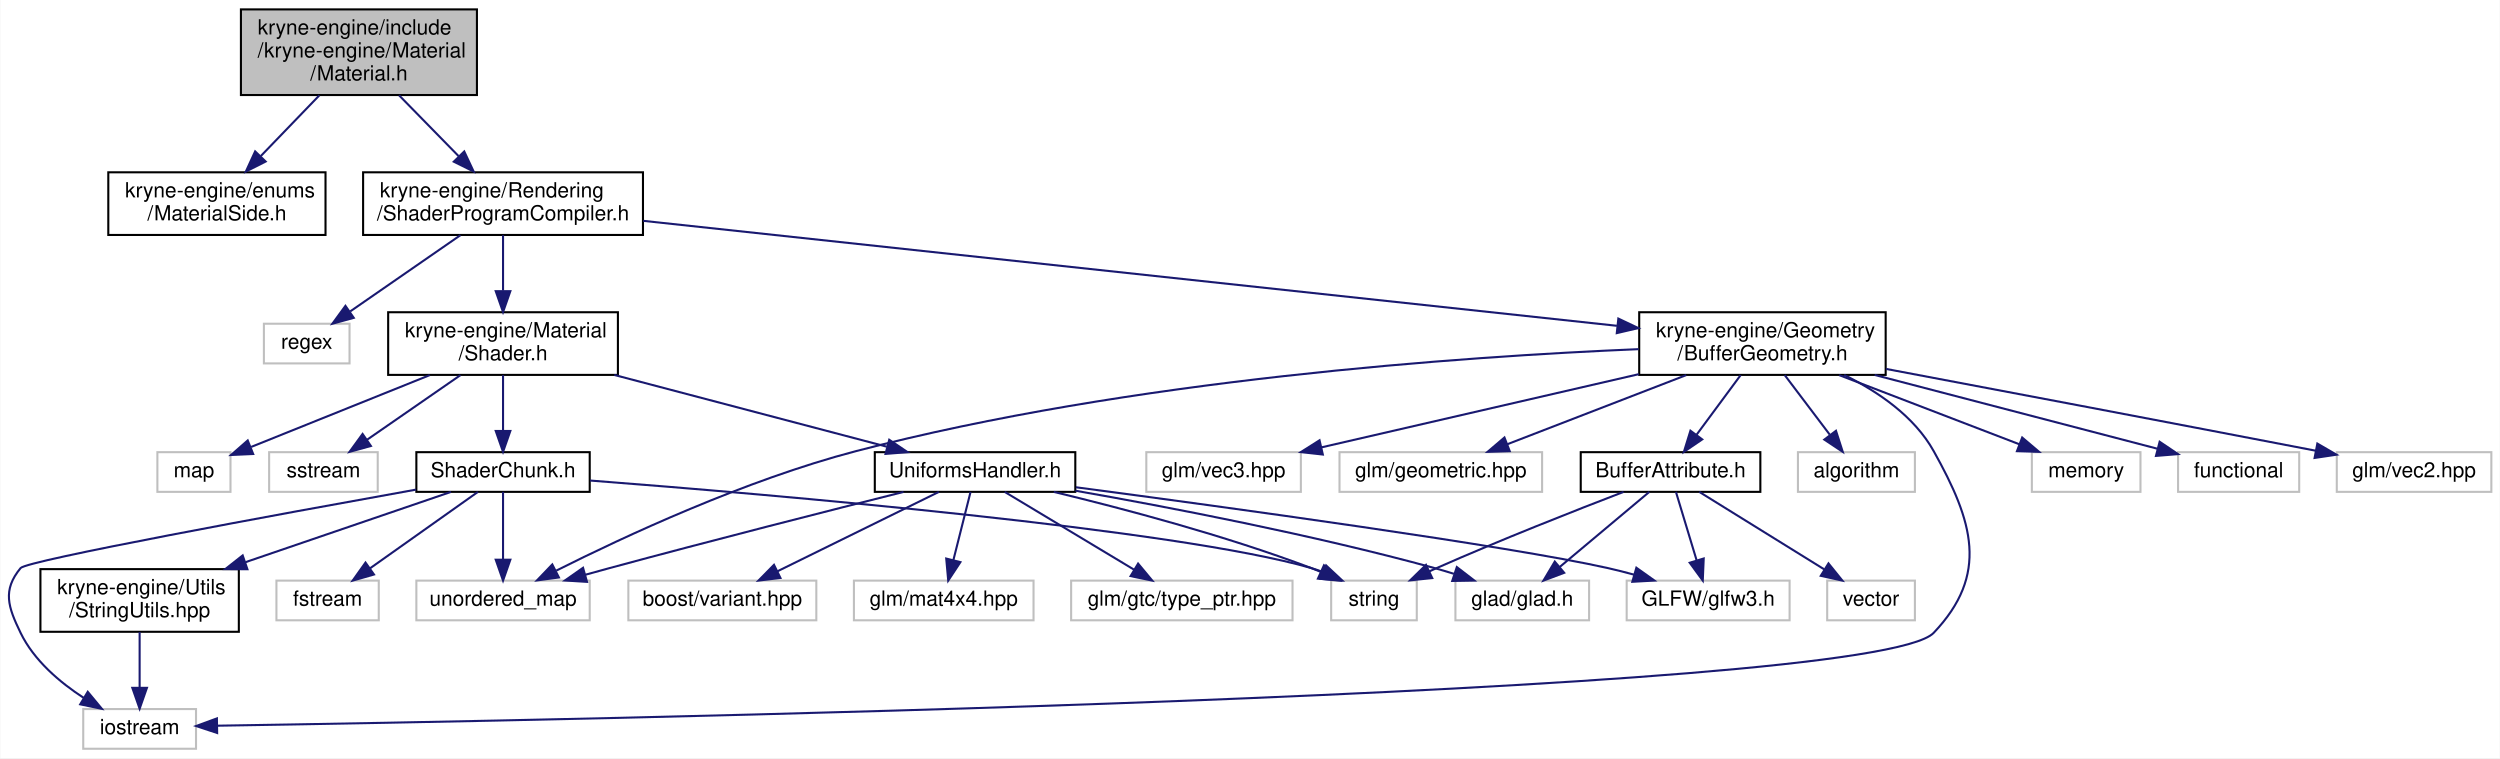
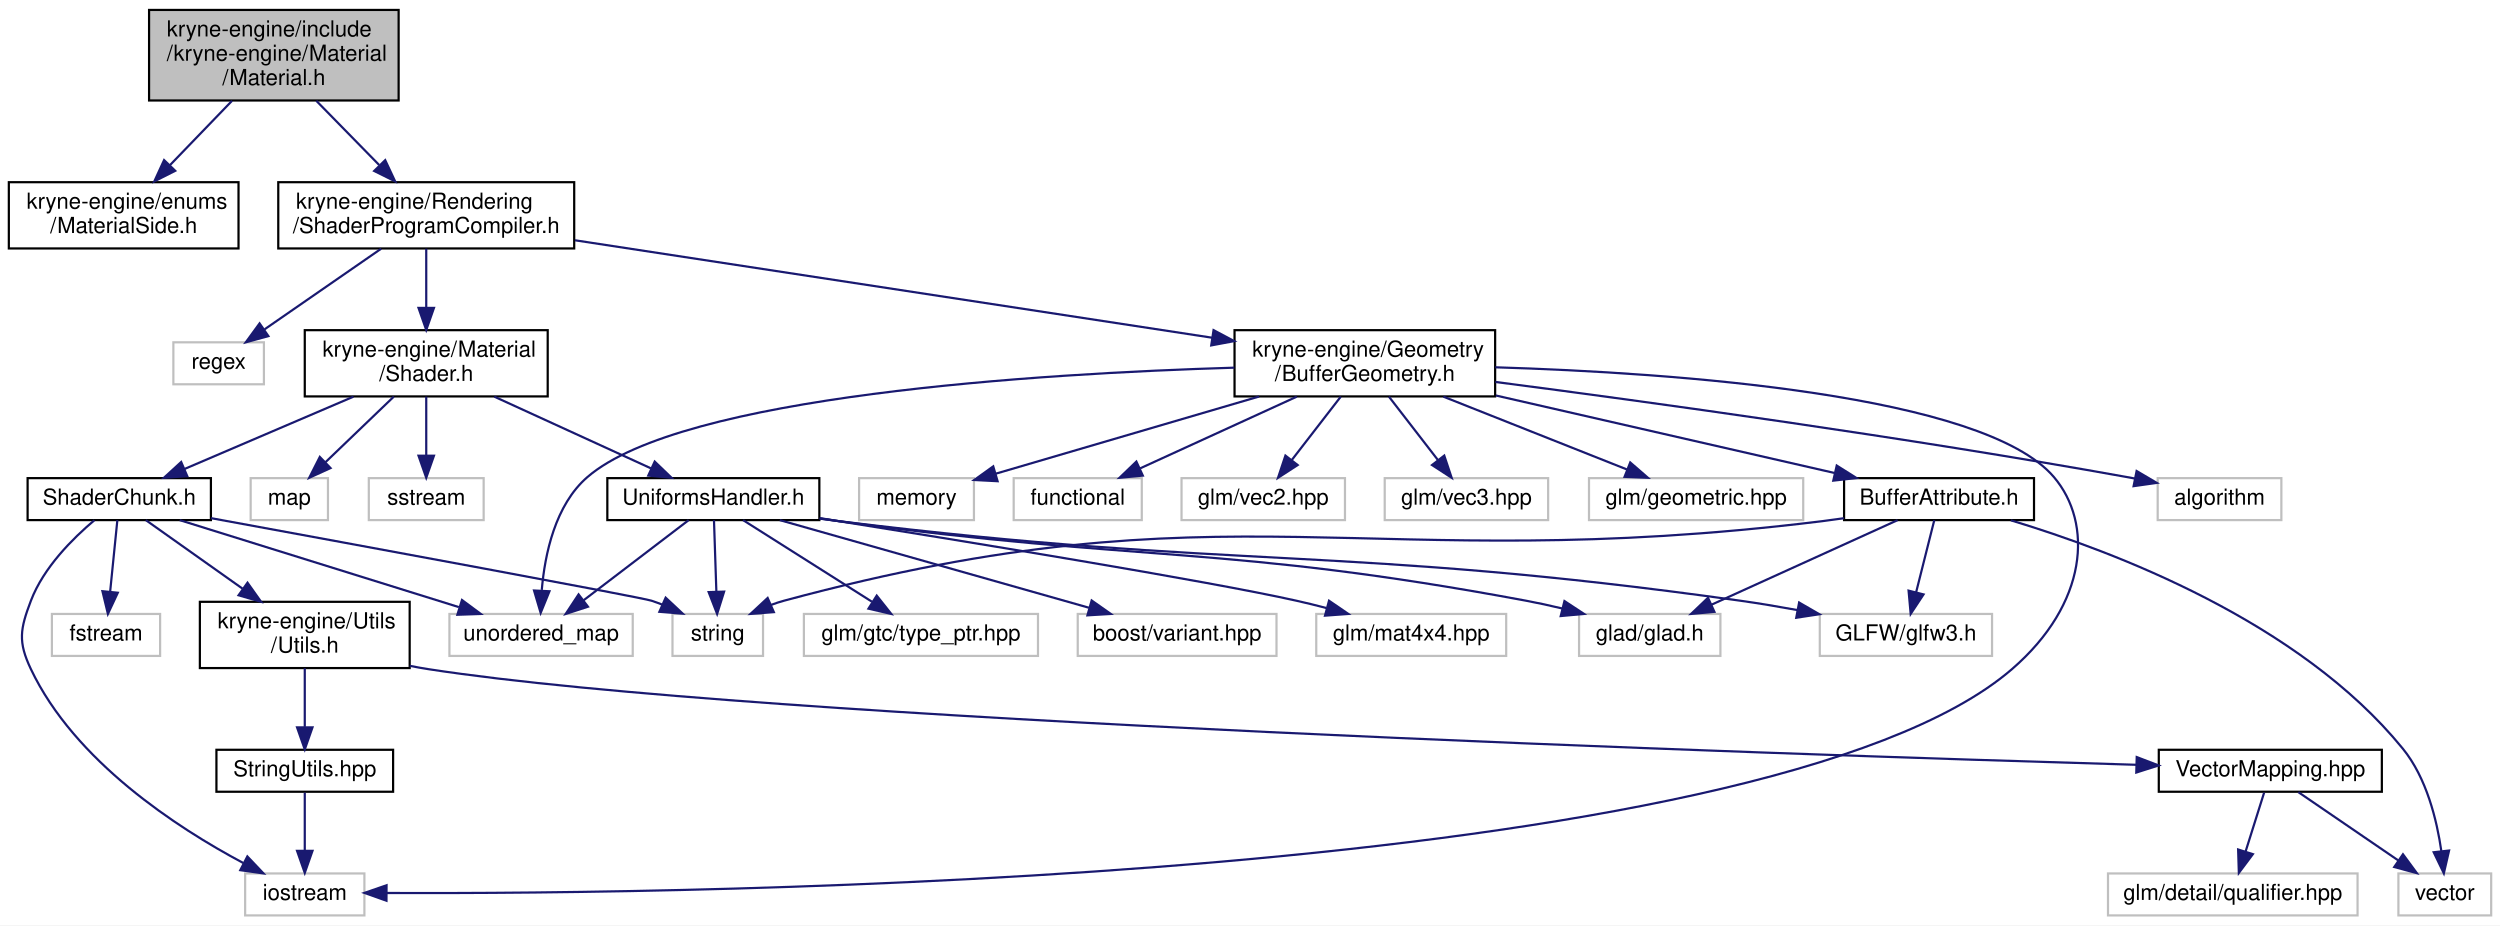
- <svg xmlns="http://www.w3.org/2000/svg" xmlns:xlink="http://www.w3.org/1999/xlink" width="1197pt" height="363pt" viewBox="0.00 0.00 1196.71 363.00">
-   <g id="graph0" class="graph" transform="scale(1 1) rotate(0) translate(4 359)">
-     <polygon fill="white" stroke="transparent" points="-4,4 -4,-359 1192.71,-359 1192.71,4 -4,4" />
+ <svg xmlns="http://www.w3.org/2000/svg" xmlns:xlink="http://www.w3.org/1999/xlink" width="1132pt" height="419pt" viewBox="0.00 0.00 1132.00 419.00">
+   <g id="graph0" class="graph" transform="scale(1 1) rotate(0) translate(4 415)">
+     <polygon fill="white" stroke="transparent" points="-4,4 -4,-415 1128,-415 1128,4 -4,4" />
    <g id="node1" class="node">
      <g id="a_node1">
        <a xlink:title=" ">
-           <polygon fill="#bfbfbf" stroke="black" points="111.21,-313.5 111.21,-354.5 224.21,-354.5 224.21,-313.5 111.21,-313.5" />
-           <text text-anchor="start" x="119.21" y="-342.5" font-family="Helvetica,sans-Serif" font-size="10.00">kryne-engine/include</text>
-           <text text-anchor="start" x="119.21" y="-331.5" font-family="Helvetica,sans-Serif" font-size="10.00">/kryne-engine/Material</text>
-           <text text-anchor="middle" x="167.71" y="-320.5" font-family="Helvetica,sans-Serif" font-size="10.00">/Material.h</text>
+           <polygon fill="#bfbfbf" stroke="black" points="63.5,-369.5 63.5,-410.5 176.5,-410.5 176.5,-369.5 63.5,-369.5" />
+           <text text-anchor="start" x="71.5" y="-398.5" font-family="Helvetica,sans-Serif" font-size="10.00">kryne-engine/include</text>
+           <text text-anchor="start" x="71.5" y="-387.5" font-family="Helvetica,sans-Serif" font-size="10.00">/kryne-engine/Material</text>
+           <text text-anchor="middle" x="120" y="-376.5" font-family="Helvetica,sans-Serif" font-size="10.00">/Material.h</text>
        </a>
      </g>
    </g>
    <g id="node2" class="node">
      <g id="a_node2">
        <a xlink:href="_material_side_8h.html" target="_top" xlink:title=" ">
-           <polygon fill="white" stroke="black" points="47.71,-246.5 47.71,-276.5 151.71,-276.5 151.71,-246.5 47.71,-246.5" />
-           <text text-anchor="start" x="55.71" y="-264.5" font-family="Helvetica,sans-Serif" font-size="10.00">kryne-engine/enums</text>
-           <text text-anchor="middle" x="99.71" y="-253.5" font-family="Helvetica,sans-Serif" font-size="10.00">/MaterialSide.h</text>
+           <polygon fill="white" stroke="black" points="0,-302.5 0,-332.5 104,-332.5 104,-302.5 0,-302.5" />
+           <text text-anchor="start" x="8" y="-320.5" font-family="Helvetica,sans-Serif" font-size="10.00">kryne-engine/enums</text>
+           <text text-anchor="middle" x="52" y="-309.5" font-family="Helvetica,sans-Serif" font-size="10.00">/MaterialSide.h</text>
        </a>
      </g>
    </g>
    <g id="edge1" class="edge">
-       <path fill="none" stroke="midnightblue" d="M148.77,-313.36C140.05,-304.32 129.67,-293.57 120.72,-284.28" />
-       <polygon fill="midnightblue" stroke="midnightblue" points="123.05,-281.66 113.59,-276.89 118.02,-286.52 123.05,-281.66" />
+       <path fill="none" stroke="midnightblue" d="M101.06,-369.36C92.34,-360.32 81.96,-349.57 73.01,-340.28" />
+       <polygon fill="midnightblue" stroke="midnightblue" points="75.34,-337.66 65.88,-332.89 70.3,-342.52 75.34,-337.66" />
    </g>
    <g id="node3" class="node">
      <g id="a_node3">
        <a xlink:href="_shader_program_compiler_8h.html" target="_top" xlink:title=" ">
-           <polygon fill="white" stroke="black" points="169.71,-246.5 169.71,-276.5 303.71,-276.5 303.71,-246.5 169.71,-246.5" />
-           <text text-anchor="start" x="177.71" y="-264.5" font-family="Helvetica,sans-Serif" font-size="10.00">kryne-engine/Rendering</text>
-           <text text-anchor="middle" x="236.71" y="-253.5" font-family="Helvetica,sans-Serif" font-size="10.00">/ShaderProgramCompiler.h</text>
+           <polygon fill="white" stroke="black" points="122,-302.5 122,-332.5 256,-332.5 256,-302.5 122,-302.5" />
+           <text text-anchor="start" x="130" y="-320.5" font-family="Helvetica,sans-Serif" font-size="10.00">kryne-engine/Rendering</text>
+           <text text-anchor="middle" x="189" y="-309.5" font-family="Helvetica,sans-Serif" font-size="10.00">/ShaderProgramCompiler.h</text>
        </a>
      </g>
    </g>
    <g id="edge2" class="edge">
-       <path fill="none" stroke="midnightblue" d="M186.93,-313.36C195.78,-304.32 206.31,-293.57 215.4,-284.28" />
-       <polygon fill="midnightblue" stroke="midnightblue" points="218.13,-286.49 222.63,-276.89 213.13,-281.59 218.13,-286.49" />
+       <path fill="none" stroke="midnightblue" d="M139.22,-369.36C148.07,-360.32 158.6,-349.57 167.69,-340.28" />
+       <polygon fill="midnightblue" stroke="midnightblue" points="170.42,-342.49 174.91,-332.89 165.42,-337.59 170.42,-342.49" />
    </g>
    <g id="node4" class="node">
      <g id="a_node4">
        <a xlink:title=" ">
-           <polygon fill="white" stroke="#bfbfbf" points="122.21,-185 122.21,-204 163.21,-204 163.21,-185 122.21,-185" />
-           <text text-anchor="middle" x="142.71" y="-192" font-family="Helvetica,sans-Serif" font-size="10.00">regex</text>
+           <polygon fill="white" stroke="#bfbfbf" points="74.5,-241 74.5,-260 115.5,-260 115.5,-241 74.5,-241" />
+           <text text-anchor="middle" x="95" y="-248" font-family="Helvetica,sans-Serif" font-size="10.00">regex</text>
        </a>
      </g>
    </g>
    <g id="edge3" class="edge">
-       <path fill="none" stroke="midnightblue" d="M216.31,-246.4C200.7,-235.6 179.24,-220.76 163.52,-209.89" />
-       <polygon fill="midnightblue" stroke="midnightblue" points="165.23,-206.82 155.01,-204.01 161.25,-212.57 165.23,-206.82" />
+       <path fill="none" stroke="midnightblue" d="M168.6,-302.4C152.99,-291.6 131.52,-276.76 115.81,-265.89" />
+       <polygon fill="midnightblue" stroke="midnightblue" points="117.52,-262.82 107.3,-260.01 113.54,-268.57 117.52,-262.82" />
    </g>
    <g id="node5" class="node">
      <g id="a_node5">
        <a xlink:href="_shader_8h.html" target="_top" xlink:title=" ">
-           <polygon fill="white" stroke="black" points="181.71,-179.5 181.71,-209.5 291.71,-209.5 291.71,-179.5 181.71,-179.5" />
-           <text text-anchor="start" x="189.71" y="-197.5" font-family="Helvetica,sans-Serif" font-size="10.00">kryne-engine/Material</text>
-           <text text-anchor="middle" x="236.71" y="-186.5" font-family="Helvetica,sans-Serif" font-size="10.00">/Shader.h</text>
+           <polygon fill="white" stroke="black" points="134,-235.5 134,-265.5 244,-265.5 244,-235.5 134,-235.5" />
+           <text text-anchor="start" x="142" y="-253.5" font-family="Helvetica,sans-Serif" font-size="10.00">kryne-engine/Material</text>
+           <text text-anchor="middle" x="189" y="-242.5" font-family="Helvetica,sans-Serif" font-size="10.00">/Shader.h</text>
        </a>
      </g>
    </g>
    <g id="edge4" class="edge">
-       <path fill="none" stroke="midnightblue" d="M236.71,-246.4C236.71,-238.64 236.71,-228.81 236.71,-219.86" />
-       <polygon fill="midnightblue" stroke="midnightblue" points="240.21,-219.58 236.71,-209.58 233.21,-219.58 240.21,-219.58" />
-     </g>
-     <g id="node20" class="node">
-       <g id="a_node20">
+       <path fill="none" stroke="midnightblue" d="M189,-302.4C189,-294.64 189,-284.81 189,-275.86" />
+       <polygon fill="midnightblue" stroke="midnightblue" points="192.5,-275.58 189,-265.58 185.5,-275.58 192.5,-275.58" />
+     </g>
+     <g id="node24" class="node">
+       <g id="a_node24">
        <a xlink:href="_buffer_geometry_8h.html" target="_top" xlink:title=" ">
-           <polygon fill="white" stroke="black" points="780.71,-179.5 780.71,-209.5 898.71,-209.5 898.71,-179.5 780.71,-179.5" />
-           <text text-anchor="start" x="788.71" y="-197.5" font-family="Helvetica,sans-Serif" font-size="10.00">kryne-engine/Geometry</text>
-           <text text-anchor="middle" x="839.71" y="-186.5" font-family="Helvetica,sans-Serif" font-size="10.00">/BufferGeometry.h</text>
-         </a>
-       </g>
-     </g>
-     <g id="edge22" class="edge">
-       <path fill="none" stroke="midnightblue" d="M303.84,-253.26C419.01,-240.85 653.13,-215.61 770.03,-203.01" />
-       <polygon fill="midnightblue" stroke="midnightblue" points="770.72,-206.46 780.29,-201.91 769.97,-199.5 770.72,-206.46" />
+           <polygon fill="white" stroke="black" points="555,-235.5 555,-265.5 673,-265.5 673,-235.5 555,-235.5" />
+           <text text-anchor="start" x="563" y="-253.5" font-family="Helvetica,sans-Serif" font-size="10.00">kryne-engine/Geometry</text>
+           <text text-anchor="middle" x="614" y="-242.5" font-family="Helvetica,sans-Serif" font-size="10.00">/BufferGeometry.h</text>
+         </a>
+       </g>
+     </g>
+     <g id="edge26" class="edge">
+       <path fill="none" stroke="midnightblue" d="M256.34,-306.2C335.24,-294.13 465.28,-274.25 544.92,-262.07" />
+       <polygon fill="midnightblue" stroke="midnightblue" points="545.49,-265.52 554.85,-260.55 544.44,-258.6 545.49,-265.52" />
    </g>
    <g id="node6" class="node">
      <g id="a_node6">
        <a xlink:title=" ">
-           <polygon fill="white" stroke="#bfbfbf" points="71.21,-123.5 71.21,-142.5 106.21,-142.5 106.21,-123.5 71.21,-123.5" />
-           <text text-anchor="middle" x="88.71" y="-130.5" font-family="Helvetica,sans-Serif" font-size="10.00">map</text>
+           <polygon fill="white" stroke="#bfbfbf" points="109.5,-179.5 109.5,-198.5 144.5,-198.5 144.5,-179.5 109.5,-179.5" />
+           <text text-anchor="middle" x="127" y="-186.5" font-family="Helvetica,sans-Serif" font-size="10.00">map</text>
        </a>
      </g>
    </g>
    <g id="edge5" class="edge">
-       <path fill="none" stroke="midnightblue" d="M201.64,-179.4C175.46,-168.88 140.19,-154.7 116.08,-145" />
-       <polygon fill="midnightblue" stroke="midnightblue" points="117.07,-141.63 106.49,-141.15 114.46,-148.12 117.07,-141.63" />
+       <path fill="none" stroke="midnightblue" d="M174.31,-235.4C165.02,-226.49 153,-214.95 143.4,-205.74" />
+       <polygon fill="midnightblue" stroke="midnightblue" points="145.66,-203.06 136.02,-198.66 140.81,-208.11 145.66,-203.06" />
    </g>
    <g id="node7" class="node">
      <g id="a_node7">
        <a xlink:title=" ">
-           <polygon fill="white" stroke="#bfbfbf" points="124.71,-123.5 124.71,-142.5 176.71,-142.5 176.71,-123.5 124.71,-123.5" />
-           <text text-anchor="middle" x="150.71" y="-130.5" font-family="Helvetica,sans-Serif" font-size="10.00">sstream</text>
+           <polygon fill="white" stroke="#bfbfbf" points="163,-179.5 163,-198.5 215,-198.5 215,-179.5 163,-179.5" />
+           <text text-anchor="middle" x="189" y="-186.5" font-family="Helvetica,sans-Serif" font-size="10.00">sstream</text>
        </a>
      </g>
    </g>
    <g id="edge6" class="edge">
-       <path fill="none" stroke="midnightblue" d="M216.33,-179.4C202.8,-170.04 185.1,-157.79 171.49,-148.38" />
-       <polygon fill="midnightblue" stroke="midnightblue" points="173.44,-145.47 163.22,-142.66 169.46,-151.23 173.44,-145.47" />
+       <path fill="none" stroke="midnightblue" d="M189,-235.4C189,-227.47 189,-217.46 189,-208.86" />
+       <polygon fill="midnightblue" stroke="midnightblue" points="192.5,-208.66 189,-198.66 185.5,-208.66 192.5,-208.66" />
    </g>
    <g id="node8" class="node">
      <g id="a_node8">
        <a xlink:href="_uniforms_handler_8h.html" target="_top" xlink:title=" ">
-           <polygon fill="white" stroke="black" points="414.71,-123.5 414.71,-142.5 510.71,-142.5 510.71,-123.5 414.71,-123.5" />
-           <text text-anchor="middle" x="462.71" y="-130.5" font-family="Helvetica,sans-Serif" font-size="10.00">UniformsHandler.h</text>
+           <polygon fill="white" stroke="black" points="271,-179.5 271,-198.5 367,-198.5 367,-179.5 271,-179.5" />
+           <text text-anchor="middle" x="319" y="-186.5" font-family="Helvetica,sans-Serif" font-size="10.00">UniformsHandler.h</text>
        </a>
      </g>
    </g>
    <g id="edge7" class="edge">
-       <path fill="none" stroke="midnightblue" d="M289.98,-179.47C329.82,-168.99 383.57,-154.84 420.47,-145.12" />
-       <polygon fill="midnightblue" stroke="midnightblue" points="421.62,-148.44 430.4,-142.51 419.84,-141.67 421.62,-148.44" />
+       <path fill="none" stroke="midnightblue" d="M219.81,-235.4C241.33,-225.55 269.84,-212.5 290.77,-202.92" />
+       <polygon fill="midnightblue" stroke="midnightblue" points="292.45,-206 300.08,-198.66 289.53,-199.64 292.45,-206" />
    </g>
    <g id="node16" class="node">
      <g id="a_node16">
        <a xlink:href="_shader_chunk_8h.html" target="_top" xlink:title=" ">
-           <polygon fill="white" stroke="black" points="195.21,-123.5 195.21,-142.5 278.21,-142.5 278.21,-123.5 195.21,-123.5" />
-           <text text-anchor="middle" x="236.71" y="-130.5" font-family="Helvetica,sans-Serif" font-size="10.00">ShaderChunk.h</text>
+           <polygon fill="white" stroke="black" points="8.5,-179.5 8.5,-198.5 91.5,-198.5 91.5,-179.5 8.5,-179.5" />
+           <text text-anchor="middle" x="50" y="-186.5" font-family="Helvetica,sans-Serif" font-size="10.00">ShaderChunk.h</text>
        </a>
      </g>
    </g>
    <g id="edge15" class="edge">
-       <path fill="none" stroke="midnightblue" d="M236.71,-179.4C236.71,-171.47 236.71,-161.46 236.71,-152.86" />
-       <polygon fill="midnightblue" stroke="midnightblue" points="240.21,-152.66 236.71,-142.66 233.21,-152.66 240.21,-152.66" />
+       <path fill="none" stroke="midnightblue" d="M156.06,-235.4C132.84,-225.46 102.01,-212.26 79.58,-202.66" />
+       <polygon fill="midnightblue" stroke="midnightblue" points="80.8,-199.38 70.23,-198.66 78.04,-205.81 80.8,-199.38" />
    </g>
    <g id="node9" class="node">
      <g id="a_node9">
        <a xlink:title=" ">
-           <polygon fill="white" stroke="#bfbfbf" points="633.21,-62 633.21,-81 674.21,-81 674.21,-62 633.21,-62" />
-           <text text-anchor="middle" x="653.71" y="-69" font-family="Helvetica,sans-Serif" font-size="10.00">string</text>
+           <polygon fill="white" stroke="#bfbfbf" points="300.5,-118 300.5,-137 341.5,-137 341.5,-118 300.5,-118" />
+           <text text-anchor="middle" x="321" y="-125" font-family="Helvetica,sans-Serif" font-size="10.00">string</text>
        </a>
      </g>
    </g>
    <g id="edge8" class="edge">
-       <path fill="none" stroke="midnightblue" d="M500.4,-123.48C533.42,-115.54 582.45,-102.6 623.71,-87 625.13,-86.46 626.58,-85.88 628.02,-85.28" />
-       <polygon fill="midnightblue" stroke="midnightblue" points="629.77,-88.33 637.44,-81.01 626.88,-81.95 629.77,-88.33" />
+       <path fill="none" stroke="midnightblue" d="M319.29,-179.48C319.57,-171.08 320.01,-157.98 320.37,-147.16" />
+       <polygon fill="midnightblue" stroke="midnightblue" points="323.88,-147.12 320.71,-137.01 316.88,-146.89 323.88,-147.12" />
    </g>
    <g id="node10" class="node">
      <g id="a_node10">
        <a xlink:title=" ">
-           <polygon fill="white" stroke="#bfbfbf" points="195.21,-62 195.21,-81 278.21,-81 278.21,-62 195.21,-62" />
-           <text text-anchor="middle" x="236.71" y="-69" font-family="Helvetica,sans-Serif" font-size="10.00">unordered_map</text>
+           <polygon fill="white" stroke="#bfbfbf" points="199.5,-118 199.5,-137 282.5,-137 282.5,-118 199.5,-118" />
+           <text text-anchor="middle" x="241" y="-125" font-family="Helvetica,sans-Serif" font-size="10.00">unordered_map</text>
        </a>
      </g>
    </g>
    <g id="edge9" class="edge">
-       <path fill="none" stroke="midnightblue" d="M428.44,-123.46C393.11,-114.59 336.46,-100.2 287.71,-87 283.92,-85.97 279.98,-84.89 276.04,-83.79" />
-       <polygon fill="midnightblue" stroke="midnightblue" points="276.91,-80.4 266.34,-81.06 275.02,-87.14 276.91,-80.4" />
+       <path fill="none" stroke="midnightblue" d="M307.82,-179.48C295.43,-170.02 275.21,-154.6 260.25,-143.19" />
+       <polygon fill="midnightblue" stroke="midnightblue" points="262.23,-140.29 252.15,-137.01 257.98,-145.86 262.23,-140.29" />
    </g>
    <g id="node11" class="node">
      <g id="a_node11">
        <a xlink:title=" ">
-           <polygon fill="white" stroke="#bfbfbf" points="692.71,-62 692.71,-81 756.71,-81 756.71,-62 692.71,-62" />
-           <text text-anchor="middle" x="724.71" y="-69" font-family="Helvetica,sans-Serif" font-size="10.00">glad/glad.h</text>
+           <polygon fill="white" stroke="#bfbfbf" points="711,-118 711,-137 775,-137 775,-118 711,-118" />
+           <text text-anchor="middle" x="743" y="-125" font-family="Helvetica,sans-Serif" font-size="10.00">glad/glad.h</text>
        </a>
      </g>
    </g>
    <g id="edge10" class="edge">
-       <path fill="none" stroke="midnightblue" d="M510.77,-124.04C555.63,-116.17 624.24,-103 682.71,-87 685.74,-86.17 688.86,-85.24 691.98,-84.26" />
-       <polygon fill="midnightblue" stroke="midnightblue" points="693.38,-87.49 701.77,-81.03 691.18,-80.84 693.38,-87.49" />
+       <path fill="none" stroke="midnightblue" d="M367.18,-180.25C370.16,-179.81 373.12,-179.39 376,-179 513.86,-160.15 550.21,-168.5 687,-143 692.37,-142 697.98,-140.77 703.5,-139.45" />
+       <polygon fill="midnightblue" stroke="midnightblue" points="704.38,-142.84 713.24,-137.02 702.69,-136.05 704.38,-142.84" />
    </g>
    <g id="node12" class="node">
      <g id="a_node12">
        <a xlink:title=" ">
-           <polygon fill="white" stroke="#bfbfbf" points="774.71,-62 774.71,-81 852.71,-81 852.71,-62 774.71,-62" />
-           <text text-anchor="middle" x="813.71" y="-69" font-family="Helvetica,sans-Serif" font-size="10.00">GLFW/glfw3.h</text>
+           <polygon fill="white" stroke="#bfbfbf" points="820,-118 820,-137 898,-137 898,-118 820,-118" />
+           <text text-anchor="middle" x="859" y="-125" font-family="Helvetica,sans-Serif" font-size="10.00">GLFW/glfw3.h</text>
        </a>
      </g>
    </g>
    <g id="edge11" class="edge">
-       <path fill="none" stroke="midnightblue" d="M510.99,-125.7C583.8,-116.06 718.23,-97.64 765.71,-87 769.82,-86.08 774.09,-84.99 778.31,-83.83" />
-       <polygon fill="midnightblue" stroke="midnightblue" points="779.35,-87.17 787.99,-81.03 777.41,-80.44 779.35,-87.17" />
+       <path fill="none" stroke="midnightblue" d="M367.17,-180.16C370.15,-179.74 373.12,-179.35 376,-179 556.68,-156.79 603.73,-168.31 784,-143 792.4,-141.82 801.29,-140.33 809.89,-138.75" />
+       <polygon fill="midnightblue" stroke="midnightblue" points="810.64,-142.17 819.81,-136.87 809.34,-135.29 810.64,-142.17" />
    </g>
    <g id="node13" class="node">
      <g id="a_node13">
        <a xlink:title=" ">
-           <polygon fill="white" stroke="#bfbfbf" points="404.71,-62 404.71,-81 490.71,-81 490.71,-62 404.71,-62" />
-           <text text-anchor="middle" x="447.71" y="-69" font-family="Helvetica,sans-Serif" font-size="10.00">glm/mat4x4.hpp</text>
+           <polygon fill="white" stroke="#bfbfbf" points="592,-118 592,-137 678,-137 678,-118 592,-118" />
+           <text text-anchor="middle" x="635" y="-125" font-family="Helvetica,sans-Serif" font-size="10.00">glm/mat4x4.hpp</text>
        </a>
      </g>
    </g>
    <g id="edge12" class="edge">
-       <path fill="none" stroke="midnightblue" d="M460.56,-123.48C458.42,-114.99 455.07,-101.7 452.33,-90.82" />
-       <polygon fill="midnightblue" stroke="midnightblue" points="455.69,-89.85 449.86,-81.01 448.91,-91.56 455.69,-89.85" />
+       <path fill="none" stroke="midnightblue" d="M367.16,-180.4C431.7,-170.11 542.79,-152.01 583,-143 587.44,-142.01 592.07,-140.87 596.65,-139.67" />
+       <polygon fill="midnightblue" stroke="midnightblue" points="597.78,-142.99 606.53,-137.01 595.96,-136.23 597.78,-142.99" />
    </g>
    <g id="node14" class="node">
      <g id="a_node14">
        <a xlink:title=" ">
-           <polygon fill="white" stroke="#bfbfbf" points="508.71,-62 508.71,-81 614.71,-81 614.71,-62 508.71,-62" />
-           <text text-anchor="middle" x="561.71" y="-69" font-family="Helvetica,sans-Serif" font-size="10.00">glm/gtc/type_ptr.hpp</text>
+           <polygon fill="white" stroke="#bfbfbf" points="360,-118 360,-137 466,-137 466,-118 360,-118" />
+           <text text-anchor="middle" x="413" y="-125" font-family="Helvetica,sans-Serif" font-size="10.00">glm/gtc/type_ptr.hpp</text>
        </a>
      </g>
    </g>
    <g id="edge13" class="edge">
-       <path fill="none" stroke="midnightblue" d="M476.9,-123.48C493.07,-113.75 519.74,-97.73 538.85,-86.24" />
-       <polygon fill="midnightblue" stroke="midnightblue" points="540.78,-89.16 547.55,-81.01 537.18,-83.16 540.78,-89.16" />
+       <path fill="none" stroke="midnightblue" d="M332.47,-179.48C347.68,-169.84 372.69,-154.02 390.8,-142.55" />
+       <polygon fill="midnightblue" stroke="midnightblue" points="392.98,-145.31 399.56,-137.01 389.24,-139.4 392.98,-145.31" />
    </g>
    <g id="node15" class="node">
      <g id="a_node15">
        <a xlink:title=" ">
-           <polygon fill="white" stroke="#bfbfbf" points="296.71,-62 296.71,-81 386.71,-81 386.71,-62 296.71,-62" />
-           <text text-anchor="middle" x="341.71" y="-69" font-family="Helvetica,sans-Serif" font-size="10.00">boost/variant.hpp</text>
+           <polygon fill="white" stroke="#bfbfbf" points="484,-118 484,-137 574,-137 574,-118 484,-118" />
+           <text text-anchor="middle" x="529" y="-125" font-family="Helvetica,sans-Serif" font-size="10.00">boost/variant.hpp</text>
        </a>
      </g>
    </g>
    <g id="edge14" class="edge">
-       <path fill="none" stroke="midnightblue" d="M445.37,-123.48C425.16,-113.53 391.52,-96.99 368.07,-85.46" />
-       <polygon fill="midnightblue" stroke="midnightblue" points="369.53,-82.28 359.02,-81.01 366.44,-88.56 369.53,-82.28" />
+       <path fill="none" stroke="midnightblue" d="M349.09,-179.48C385.89,-169.05 448.31,-151.36 489.09,-139.81" />
+       <polygon fill="midnightblue" stroke="midnightblue" points="490.3,-143.1 498.97,-137.01 488.39,-136.37 490.3,-143.1" />
    </g>
    <g id="edge17" class="edge">
-       <path fill="none" stroke="midnightblue" d="M278.38,-128.92C364.55,-122.27 559.65,-105.63 623.71,-87 625.59,-86.45 627.49,-85.8 629.38,-85.08" />
-       <polygon fill="midnightblue" stroke="midnightblue" points="630.79,-88.28 638.53,-81.05 627.97,-81.87 630.79,-88.28" />
+       <path fill="none" stroke="midnightblue" d="M91.51,-180.39C159.18,-167.97 286.26,-144.56 291,-143 292.62,-142.47 294.27,-141.86 295.92,-141.21" />
+       <polygon fill="midnightblue" stroke="midnightblue" points="297.41,-144.38 305.13,-137.14 294.57,-137.98 297.41,-144.38" />
    </g>
    <g id="edge16" class="edge">
-       <path fill="none" stroke="midnightblue" d="M236.71,-123.48C236.71,-115.08 236.71,-101.98 236.71,-91.16" />
-       <polygon fill="midnightblue" stroke="midnightblue" points="240.21,-91.01 236.71,-81.01 233.21,-91.01 240.21,-91.01" />
+       <path fill="none" stroke="midnightblue" d="M77.37,-179.48C110.55,-169.14 166.65,-151.66 203.76,-140.1" />
+       <polygon fill="midnightblue" stroke="midnightblue" points="205.18,-143.32 213.69,-137.01 203.1,-136.64 205.18,-143.32" />
    </g>
    <g id="node17" class="node">
      <g id="a_node17">
        <a xlink:title=" ">
-           <polygon fill="white" stroke="#bfbfbf" points="128.21,-62 128.21,-81 177.21,-81 177.21,-62 128.21,-62" />
-           <text text-anchor="middle" x="152.71" y="-69" font-family="Helvetica,sans-Serif" font-size="10.00">fstream</text>
+           <polygon fill="white" stroke="#bfbfbf" points="19.5,-118 19.5,-137 68.5,-137 68.5,-118 19.5,-118" />
+           <text text-anchor="middle" x="44" y="-125" font-family="Helvetica,sans-Serif" font-size="10.00">fstream</text>
        </a>
      </g>
    </g>
    <g id="edge18" class="edge">
-       <path fill="none" stroke="midnightblue" d="M224.68,-123.48C211.2,-113.93 189.14,-98.31 173,-86.87" />
-       <polygon fill="midnightblue" stroke="midnightblue" points="174.91,-83.93 164.72,-81.01 170.86,-89.65 174.91,-83.93" />
+       <path fill="none" stroke="midnightblue" d="M49.14,-179.48C48.29,-171.08 46.97,-157.98 45.88,-147.16" />
+       <polygon fill="midnightblue" stroke="midnightblue" points="49.34,-146.61 44.86,-137.01 42.38,-147.31 49.34,-146.61" />
    </g>
    <g id="node18" class="node">
      <g id="a_node18">
        <a xlink:title=" ">
-           <polygon fill="white" stroke="#bfbfbf" points="35.71,-0.5 35.71,-19.5 89.71,-19.5 89.71,-0.5 35.71,-0.5" />
-           <text text-anchor="middle" x="62.71" y="-7.5" font-family="Helvetica,sans-Serif" font-size="10.00">iostream</text>
+           <polygon fill="white" stroke="#bfbfbf" points="107,-0.5 107,-19.5 161,-19.5 161,-0.5 107,-0.5" />
+           <text text-anchor="middle" x="134" y="-7.5" font-family="Helvetica,sans-Serif" font-size="10.00">iostream</text>
        </a>
      </g>
    </g>
    <g id="edge19" class="edge">
-       <path fill="none" stroke="midnightblue" d="M195.02,-124.57C129.31,-112.76 8.73,-90.67 5.71,-87 -3.05,-76.37 -0.3,-68.4 5.71,-56 12.11,-42.8 24.46,-32.3 36.04,-24.78" />
-       <polygon fill="midnightblue" stroke="midnightblue" points="37.87,-27.77 44.63,-19.61 34.26,-21.77 37.87,-27.77" />
+       <path fill="none" stroke="midnightblue" d="M38.73,-179.43C29.03,-171.27 15.72,-158.05 10,-143 5.1,-130.12 4.09,-124.44 10,-112 29.79,-70.36 76.07,-40.25 106.15,-24.23" />
+       <polygon fill="midnightblue" stroke="midnightblue" points="108,-27.21 115.3,-19.52 104.8,-20.99 108,-27.21" />
    </g>
    <g id="node19" class="node">
      <g id="a_node19">
+         <a xlink:href="_utils_8h.html" target="_top" xlink:title=" ">
+           <polygon fill="white" stroke="black" points="86.5,-112.5 86.5,-142.5 181.5,-142.5 181.5,-112.5 86.5,-112.5" />
+           <text text-anchor="start" x="94.5" y="-130.5" font-family="Helvetica,sans-Serif" font-size="10.00">kryne-engine/Utils</text>
+           <text text-anchor="middle" x="134" y="-119.5" font-family="Helvetica,sans-Serif" font-size="10.00">/Utils.h</text>
+         </a>
+       </g>
+     </g>
+     <g id="edge20" class="edge">
+       <path fill="none" stroke="midnightblue" d="M62.04,-179.48C73.41,-171.42 90.91,-159.02 105.8,-148.47" />
+       <polygon fill="midnightblue" stroke="midnightblue" points="108.07,-151.16 114.2,-142.52 104.02,-145.45 108.07,-151.16" />
+     </g>
+     <g id="node20" class="node">
+       <g id="a_node20">
        <a xlink:href="_string_utils_8hpp.html" target="_top" xlink:title=" ">
-           <polygon fill="white" stroke="black" points="15.21,-56.5 15.21,-86.5 110.21,-86.5 110.21,-56.5 15.21,-56.5" />
-           <text text-anchor="start" x="23.21" y="-74.5" font-family="Helvetica,sans-Serif" font-size="10.00">kryne-engine/Utils</text>
-           <text text-anchor="middle" x="62.71" y="-63.5" font-family="Helvetica,sans-Serif" font-size="10.00">/StringUtils.hpp</text>
-         </a>
-       </g>
-     </g>
-     <g id="edge20" class="edge">
-       <path fill="none" stroke="midnightblue" d="M211.78,-123.48C186.23,-114.74 145.78,-100.91 113.46,-89.86" />
-       <polygon fill="midnightblue" stroke="midnightblue" points="114.31,-86.45 103.72,-86.52 112.05,-93.07 114.31,-86.45" />
+           <polygon fill="white" stroke="black" points="94,-56.5 94,-75.5 174,-75.5 174,-56.5 94,-56.5" />
+           <text text-anchor="middle" x="134" y="-63.5" font-family="Helvetica,sans-Serif" font-size="10.00">StringUtils.hpp</text>
+         </a>
+       </g>
    </g>
    <g id="edge21" class="edge">
-       <path fill="none" stroke="midnightblue" d="M62.71,-56.4C62.71,-48.47 62.71,-38.46 62.71,-29.86" />
-       <polygon fill="midnightblue" stroke="midnightblue" points="66.21,-29.66 62.71,-19.66 59.21,-29.66 66.21,-29.66" />
-     </g>
-     <g id="edge26" class="edge">
-       <path fill="none" stroke="midnightblue" d="M780.49,-191.83C696.03,-188.27 536.72,-177.22 405.71,-143 352.75,-129.16 294.58,-102.05 262.16,-85.77" />
-       <polygon fill="midnightblue" stroke="midnightblue" points="263.46,-82.51 252.96,-81.1 260.29,-88.75 263.46,-82.51" />
-     </g>
-     <g id="edge25" class="edge">
-       <path fill="none" stroke="midnightblue" d="M878.83,-179.48C895.14,-171.47 912.42,-159.64 921.71,-143 940.57,-109.24 948.33,-84.05 921.71,-56 893.04,-25.79 261.81,-14.06 100.16,-11.54" />
-       <polygon fill="midnightblue" stroke="midnightblue" points="99.82,-8.04 89.77,-11.38 99.71,-15.03 99.82,-8.04" />
+       <path fill="none" stroke="midnightblue" d="M134,-112.4C134,-104.47 134,-94.46 134,-85.86" />
+       <polygon fill="midnightblue" stroke="midnightblue" points="137.5,-85.66 134,-75.66 130.5,-85.66 137.5,-85.66" />
    </g>
    <g id="node21" class="node">
      <g id="a_node21">
-         <a xlink:title=" ">
-           <polygon fill="white" stroke="#bfbfbf" points="856.71,-123.5 856.71,-142.5 912.71,-142.5 912.71,-123.5 856.71,-123.5" />
-           <text text-anchor="middle" x="884.71" y="-130.5" font-family="Helvetica,sans-Serif" font-size="10.00">algorithm</text>
+         <a xlink:href="_vector_mapping_8hpp.html" target="_top" xlink:title=" ">
+           <polygon fill="white" stroke="black" points="973.5,-56.5 973.5,-75.5 1074.5,-75.5 1074.5,-56.5 973.5,-56.5" />
+           <text text-anchor="middle" x="1024" y="-63.5" font-family="Helvetica,sans-Serif" font-size="10.00">VectorMapping.hpp</text>
        </a>
      </g>
    </g>
    <g id="edge23" class="edge">
-       <path fill="none" stroke="midnightblue" d="M850.38,-179.4C856.85,-170.84 865.14,-159.87 871.96,-150.86" />
-       <polygon fill="midnightblue" stroke="midnightblue" points="874.92,-152.74 878.16,-142.66 869.34,-148.52 874.92,-152.74" />
+       <path fill="none" stroke="midnightblue" d="M181.52,-113.51C184.38,-112.94 187.22,-112.43 190,-112 339.22,-88.89 797.62,-73.6 963.38,-68.7" />
+       <polygon fill="midnightblue" stroke="midnightblue" points="963.51,-72.2 973.41,-68.41 963.31,-65.2 963.51,-72.2" />
+     </g>
+     <g id="edge22" class="edge">
+       <path fill="none" stroke="midnightblue" d="M134,-56.08C134,-49.01 134,-38.86 134,-29.99" />
+       <polygon fill="midnightblue" stroke="midnightblue" points="137.5,-29.75 134,-19.75 130.5,-29.75 137.5,-29.75" />
    </g>
    <g id="node22" class="node">
      <g id="a_node22">
        <a xlink:title=" ">
-           <polygon fill="white" stroke="#bfbfbf" points="968.71,-123.5 968.71,-142.5 1020.71,-142.5 1020.71,-123.5 968.71,-123.5" />
-           <text text-anchor="middle" x="994.71" y="-130.5" font-family="Helvetica,sans-Serif" font-size="10.00">memory</text>
+           <polygon fill="white" stroke="#bfbfbf" points="1082,-0.5 1082,-19.5 1124,-19.5 1124,-0.5 1082,-0.5" />
+           <text text-anchor="middle" x="1103" y="-7.5" font-family="Helvetica,sans-Serif" font-size="10.00">vector</text>
        </a>
      </g>
    </g>
    <g id="edge24" class="edge">
-       <path fill="none" stroke="midnightblue" d="M876.44,-179.4C902.68,-169.33 937.64,-155.91 962.73,-146.28" />
-       <polygon fill="midnightblue" stroke="midnightblue" points="964.08,-149.51 972.16,-142.66 961.57,-142.97 964.08,-149.51" />
+       <path fill="none" stroke="midnightblue" d="M1036.69,-56.32C1048.9,-47.98 1067.58,-35.21 1082,-25.35" />
+       <polygon fill="midnightblue" stroke="midnightblue" points="1084.06,-28.19 1090.34,-19.65 1080.11,-22.41 1084.06,-28.19" />
    </g>
    <g id="node23" class="node">
      <g id="a_node23">
        <a xlink:title=" ">
-           <polygon fill="white" stroke="#bfbfbf" points="1038.71,-123.5 1038.71,-142.5 1096.71,-142.5 1096.71,-123.5 1038.71,-123.5" />
-           <text text-anchor="middle" x="1067.71" y="-130.5" font-family="Helvetica,sans-Serif" font-size="10.00">functional</text>
-         </a>
-       </g>
-     </g>
-     <g id="edge27" class="edge">
-       <path fill="none" stroke="midnightblue" d="M893.45,-179.47C934.97,-168.64 991.45,-153.9 1028.71,-144.18" />
-       <polygon fill="midnightblue" stroke="midnightblue" points="1029.89,-147.49 1038.68,-141.57 1028.13,-140.71 1029.89,-147.49" />
-     </g>
-     <g id="node24" class="node">
-       <g id="a_node24">
-         <a xlink:title=" ">
-           <polygon fill="white" stroke="#bfbfbf" points="1114.71,-123.5 1114.71,-142.5 1188.71,-142.5 1188.71,-123.5 1114.71,-123.5" />
-           <text text-anchor="middle" x="1151.71" y="-130.5" font-family="Helvetica,sans-Serif" font-size="10.00">glm/vec2.hpp</text>
-         </a>
-       </g>
-     </g>
-     <g id="edge28" class="edge">
-       <path fill="none" stroke="midnightblue" d="M898.89,-182.36C950.6,-172.61 1027.97,-157.96 1104.72,-143.18" />
-       <polygon fill="midnightblue" stroke="midnightblue" points="1105.4,-146.62 1114.56,-141.29 1104.08,-139.74 1105.4,-146.62" />
+           <polygon fill="white" stroke="#bfbfbf" points="950.5,-0.5 950.5,-19.5 1063.5,-19.5 1063.5,-0.5 950.5,-0.5" />
+           <text text-anchor="middle" x="1007" y="-7.5" font-family="Helvetica,sans-Serif" font-size="10.00">glm/detail/qualifier.hpp</text>
+         </a>
+       </g>
+     </g>
+     <g id="edge25" class="edge">
+       <path fill="none" stroke="midnightblue" d="M1021.19,-56.08C1018.92,-48.85 1015.63,-38.41 1012.79,-29.4" />
+       <polygon fill="midnightblue" stroke="midnightblue" points="1016.1,-28.24 1009.75,-19.75 1009.42,-30.34 1016.1,-28.24" />
+     </g>
+     <g id="edge30" class="edge">
+       <path fill="none" stroke="midnightblue" d="M554.89,-248.52C466.26,-245.85 304.77,-235.9 262,-199 247.37,-186.38 242.7,-164.05 241.32,-147.9" />
+       <polygon fill="midnightblue" stroke="midnightblue" points="244.8,-147.28 240.81,-137.46 237.81,-147.62 244.8,-147.28" />
+     </g>
+     <g id="edge29" class="edge">
+       <path fill="none" stroke="midnightblue" d="M673.06,-248.69C754.31,-246.19 894.17,-236.4 926,-199 943.85,-178.02 941.41,-141.71 907,-112 794.93,-15.24 309.76,-10.1 171.12,-10.65" />
+       <polygon fill="midnightblue" stroke="midnightblue" points="170.99,-7.15 161.01,-10.7 171.03,-14.15 170.99,-7.15" />
    </g>
    <g id="node25" class="node">
      <g id="a_node25">
        <a xlink:title=" ">
-           <polygon fill="white" stroke="#bfbfbf" points="544.71,-123.5 544.71,-142.5 618.71,-142.5 618.71,-123.5 544.71,-123.5" />
-           <text text-anchor="middle" x="581.71" y="-130.5" font-family="Helvetica,sans-Serif" font-size="10.00">glm/vec3.hpp</text>
-         </a>
-       </g>
-     </g>
-     <g id="edge29" class="edge">
-       <path fill="none" stroke="midnightblue" d="M780.52,-179.85C734.38,-169.21 671.19,-154.64 628.54,-144.8" />
-       <polygon fill="midnightblue" stroke="midnightblue" points="629.22,-141.37 618.69,-142.53 627.65,-148.19 629.22,-141.37" />
+           <polygon fill="white" stroke="#bfbfbf" points="973,-179.5 973,-198.5 1029,-198.5 1029,-179.5 973,-179.5" />
+           <text text-anchor="middle" x="1001" y="-186.5" font-family="Helvetica,sans-Serif" font-size="10.00">algorithm</text>
+         </a>
+       </g>
+     </g>
+     <g id="edge27" class="edge">
+       <path fill="none" stroke="midnightblue" d="M673.1,-242.05C741.96,-233.1 859.06,-217 959,-199 960.24,-198.78 961.5,-198.54 962.77,-198.3" />
+       <polygon fill="midnightblue" stroke="midnightblue" points="963.46,-201.73 972.58,-196.35 962.09,-194.87 963.46,-201.73" />
    </g>
    <g id="node26" class="node">
      <g id="a_node26">
        <a xlink:title=" ">
-           <polygon fill="white" stroke="#bfbfbf" points="637.21,-123.5 637.21,-142.5 734.21,-142.5 734.21,-123.5 637.21,-123.5" />
-           <text text-anchor="middle" x="685.71" y="-130.5" font-family="Helvetica,sans-Serif" font-size="10.00">glm/geometric.hpp</text>
-         </a>
-       </g>
-     </g>
-     <g id="edge30" class="edge">
-       <path fill="none" stroke="midnightblue" d="M803.21,-179.4C777.15,-169.33 742.42,-155.91 717.49,-146.28" />
-       <polygon fill="midnightblue" stroke="midnightblue" points="718.71,-143 708.12,-142.66 716.19,-149.53 718.71,-143" />
+           <polygon fill="white" stroke="#bfbfbf" points="385,-179.5 385,-198.5 437,-198.5 437,-179.5 385,-179.5" />
+           <text text-anchor="middle" x="411" y="-186.5" font-family="Helvetica,sans-Serif" font-size="10.00">memory</text>
+         </a>
+       </g>
+     </g>
+     <g id="edge28" class="edge">
+       <path fill="none" stroke="midnightblue" d="M566.15,-235.47C529.61,-224.76 480.04,-210.24 446.86,-200.51" />
+       <polygon fill="midnightblue" stroke="midnightblue" points="447.71,-197.11 437.13,-197.66 445.74,-203.83 447.71,-197.11" />
    </g>
    <g id="node27" class="node">
      <g id="a_node27">
-         <a xlink:href="_buffer_attribute_8h.html" target="_top" xlink:title=" ">
-           <polygon fill="white" stroke="black" points="752.71,-123.5 752.71,-142.5 838.71,-142.5 838.71,-123.5 752.71,-123.5" />
-           <text text-anchor="middle" x="795.71" y="-130.5" font-family="Helvetica,sans-Serif" font-size="10.00">BufferAttribute.h</text>
+         <a xlink:title=" ">
+           <polygon fill="white" stroke="#bfbfbf" points="455,-179.5 455,-198.5 513,-198.5 513,-179.5 455,-179.5" />
+           <text text-anchor="middle" x="484" y="-186.5" font-family="Helvetica,sans-Serif" font-size="10.00">functional</text>
        </a>
      </g>
    </g>
    <g id="edge31" class="edge">
-       <path fill="none" stroke="midnightblue" d="M829.28,-179.4C822.96,-170.84 814.84,-159.87 808.18,-150.86" />
-       <polygon fill="midnightblue" stroke="midnightblue" points="810.87,-148.62 802.11,-142.66 805.24,-152.78 810.87,-148.62" />
-     </g>
-     <g id="edge33" class="edge">
-       <path fill="none" stroke="midnightblue" d="M773.21,-123.48C750.46,-114.74 714.38,-100.55 683.71,-87 682.55,-86.49 681.37,-85.96 680.18,-85.41" />
-       <polygon fill="midnightblue" stroke="midnightblue" points="681.61,-82.22 671.07,-81.14 678.63,-88.55 681.61,-82.22" />
-     </g>
-     <g id="edge34" class="edge">
-       <path fill="none" stroke="midnightblue" d="M785.54,-123.48C774.36,-114.11 756.19,-98.88 742.62,-87.51" />
-       <polygon fill="midnightblue" stroke="midnightblue" points="744.78,-84.75 734.86,-81.01 740.28,-90.11 744.78,-84.75" />
-     </g>
-     <g id="edge35" class="edge">
-       <path fill="none" stroke="midnightblue" d="M798.29,-123.48C800.86,-114.99 804.88,-101.7 808.17,-90.82" />
-       <polygon fill="midnightblue" stroke="midnightblue" points="811.59,-91.59 811.14,-81.01 804.89,-89.57 811.59,-91.59" />
+       <path fill="none" stroke="midnightblue" d="M583.19,-235.4C561.67,-225.55 533.16,-212.5 512.23,-202.92" />
+       <polygon fill="midnightblue" stroke="midnightblue" points="513.47,-199.64 502.92,-198.66 510.55,-206 513.47,-199.64" />
    </g>
    <g id="node28" class="node">
      <g id="a_node28">
        <a xlink:title=" ">
-           <polygon fill="white" stroke="#bfbfbf" points="870.71,-62 870.71,-81 912.71,-81 912.71,-62 870.71,-62" />
-           <text text-anchor="middle" x="891.71" y="-69" font-family="Helvetica,sans-Serif" font-size="10.00">vector</text>
+           <polygon fill="white" stroke="#bfbfbf" points="531,-179.5 531,-198.5 605,-198.5 605,-179.5 531,-179.5" />
+           <text text-anchor="middle" x="568" y="-186.5" font-family="Helvetica,sans-Serif" font-size="10.00">glm/vec2.hpp</text>
        </a>
      </g>
    </g>
    <g id="edge32" class="edge">
-       <path fill="none" stroke="midnightblue" d="M809.47,-123.48C825.08,-113.8 850.77,-97.87 869.29,-86.39" />
-       <polygon fill="midnightblue" stroke="midnightblue" points="871.33,-89.25 877.98,-81.01 867.64,-83.3 871.33,-89.25" />
+       <path fill="none" stroke="midnightblue" d="M603.1,-235.4C596.41,-226.75 587.82,-215.64 580.82,-206.58" />
+       <polygon fill="midnightblue" stroke="midnightblue" points="583.58,-204.43 574.69,-198.66 578.04,-208.71 583.58,-204.43" />
+     </g>
+     <g id="node29" class="node">
+       <g id="a_node29">
+         <a xlink:title=" ">
+           <polygon fill="white" stroke="#bfbfbf" points="623,-179.5 623,-198.5 697,-198.5 697,-179.5 623,-179.5" />
+           <text text-anchor="middle" x="660" y="-186.5" font-family="Helvetica,sans-Serif" font-size="10.00">glm/vec3.hpp</text>
+         </a>
+       </g>
+     </g>
+     <g id="edge33" class="edge">
+       <path fill="none" stroke="midnightblue" d="M624.9,-235.4C631.59,-226.75 640.18,-215.64 647.18,-206.58" />
+       <polygon fill="midnightblue" stroke="midnightblue" points="649.96,-208.71 653.31,-198.66 644.42,-204.43 649.96,-208.71" />
+     </g>
+     <g id="node30" class="node">
+       <g id="a_node30">
+         <a xlink:title=" ">
+           <polygon fill="white" stroke="#bfbfbf" points="715.5,-179.5 715.5,-198.5 812.5,-198.5 812.5,-179.5 715.5,-179.5" />
+           <text text-anchor="middle" x="764" y="-186.5" font-family="Helvetica,sans-Serif" font-size="10.00">glm/geometric.hpp</text>
+         </a>
+       </g>
+     </g>
+     <g id="edge34" class="edge">
+       <path fill="none" stroke="midnightblue" d="M649.55,-235.4C674.83,-225.37 708.47,-212.03 732.73,-202.4" />
+       <polygon fill="midnightblue" stroke="midnightblue" points="734.17,-205.6 742.17,-198.66 731.59,-199.09 734.17,-205.6" />
+     </g>
+     <g id="node31" class="node">
+       <g id="a_node31">
+         <a xlink:href="_buffer_attribute_8h.html" target="_top" xlink:title=" ">
+           <polygon fill="white" stroke="black" points="831,-179.5 831,-198.5 917,-198.5 917,-179.5 831,-179.5" />
+           <text text-anchor="middle" x="874" y="-186.5" font-family="Helvetica,sans-Serif" font-size="10.00">BufferAttribute.h</text>
+         </a>
+       </g>
+     </g>
+     <g id="edge35" class="edge">
+       <path fill="none" stroke="midnightblue" d="M673.32,-235.92C719.81,-225.29 783.61,-210.69 826.69,-200.83" />
+       <polygon fill="midnightblue" stroke="midnightblue" points="827.67,-204.19 836.63,-198.55 826.11,-197.37 827.67,-204.19" />
+     </g>
+     <g id="edge37" class="edge">
+       <path fill="none" stroke="midnightblue" d="M830.95,-180.35C827.59,-179.86 824.24,-179.4 821,-179 613.06,-153.44 553.28,-197.53 351,-143 349.07,-142.48 347.12,-141.84 345.18,-141.11" />
+       <polygon fill="midnightblue" stroke="midnightblue" points="346.4,-137.83 335.83,-137.02 343.59,-144.24 346.4,-137.83" />
+     </g>
+     <g id="edge38" class="edge">
+       <path fill="none" stroke="midnightblue" d="M855.23,-179.48C833.15,-169.45 796.28,-152.7 770.86,-141.15" />
+       <polygon fill="midnightblue" stroke="midnightblue" points="772.29,-137.96 761.73,-137.01 769.39,-144.33 772.29,-137.96" />
+     </g>
+     <g id="edge39" class="edge">
+       <path fill="none" stroke="midnightblue" d="M871.85,-179.48C869.71,-170.99 866.36,-157.7 863.62,-146.82" />
+       <polygon fill="midnightblue" stroke="midnightblue" points="866.98,-145.85 861.15,-137.01 860.2,-147.56 866.98,-145.85" />
+     </g>
+     <g id="edge36" class="edge">
+       <path fill="none" stroke="midnightblue" d="M906.52,-179.39C952.79,-165.46 1037.21,-133.55 1084,-76 1094.77,-62.76 1099.43,-43.63 1101.45,-29.55" />
+       <polygon fill="midnightblue" stroke="midnightblue" points="1104.94,-29.88 1102.57,-19.55 1097.98,-29.1 1104.94,-29.88" />
    </g>
  </g>
</svg>
